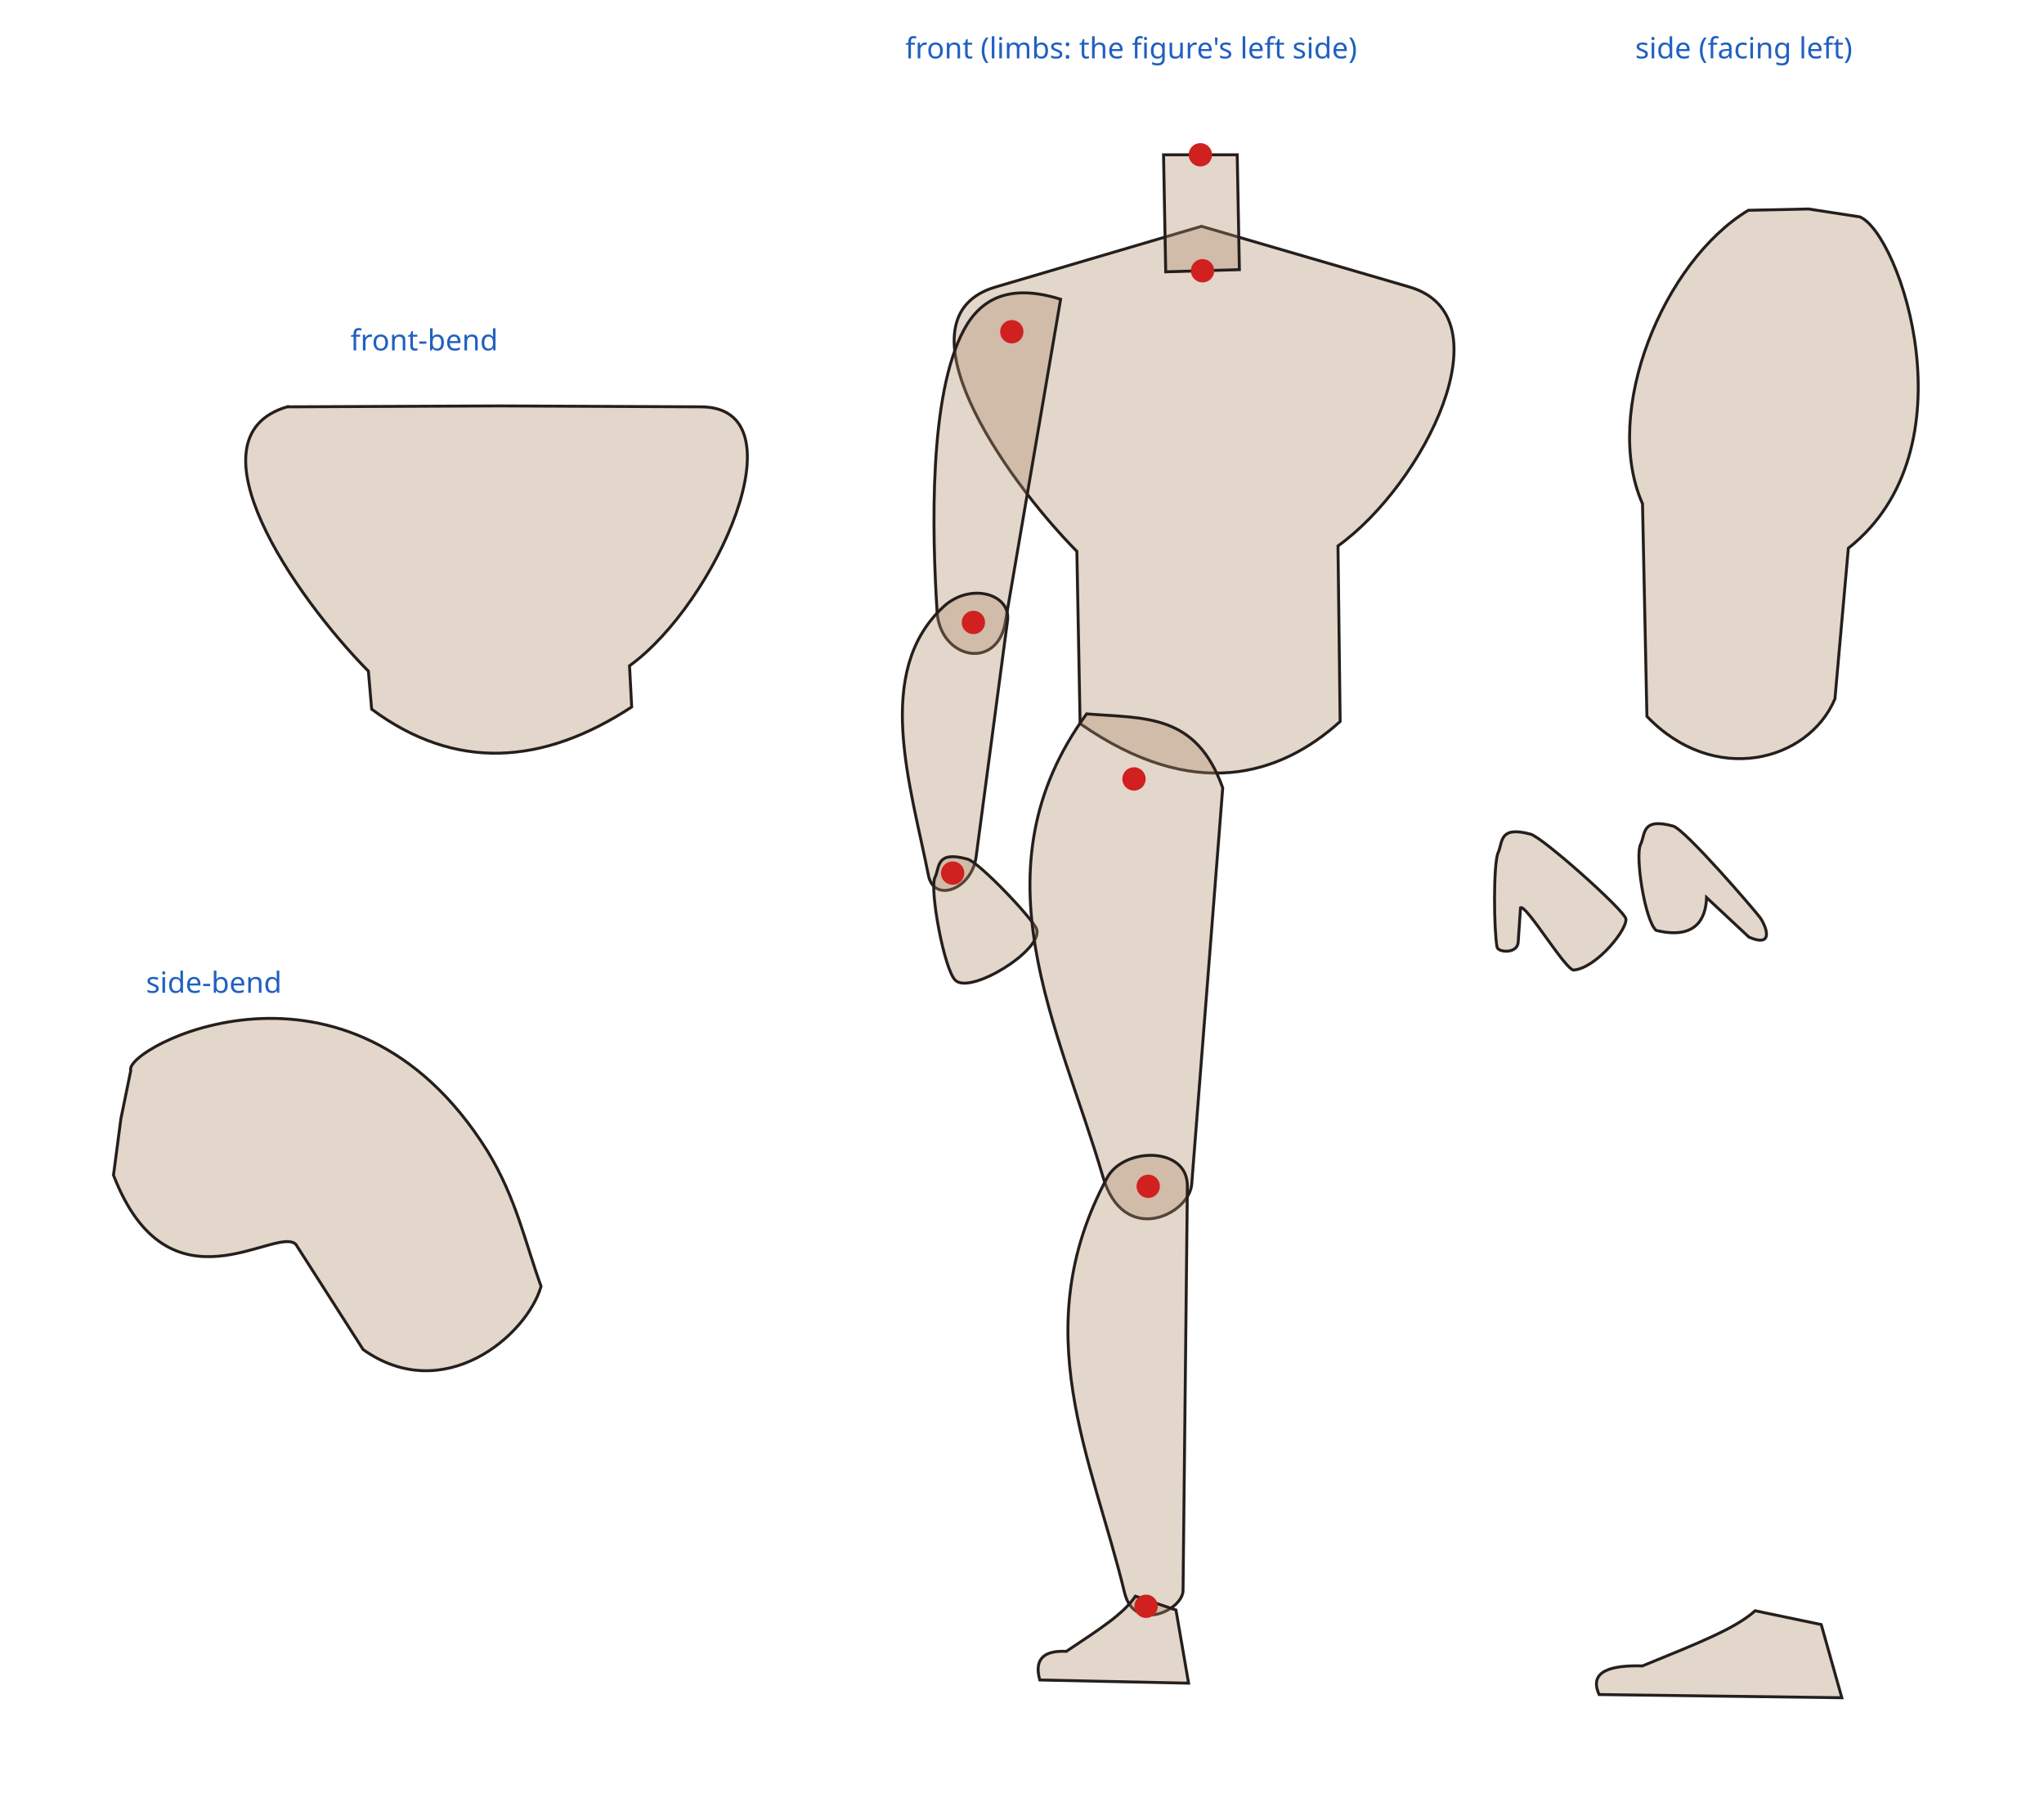
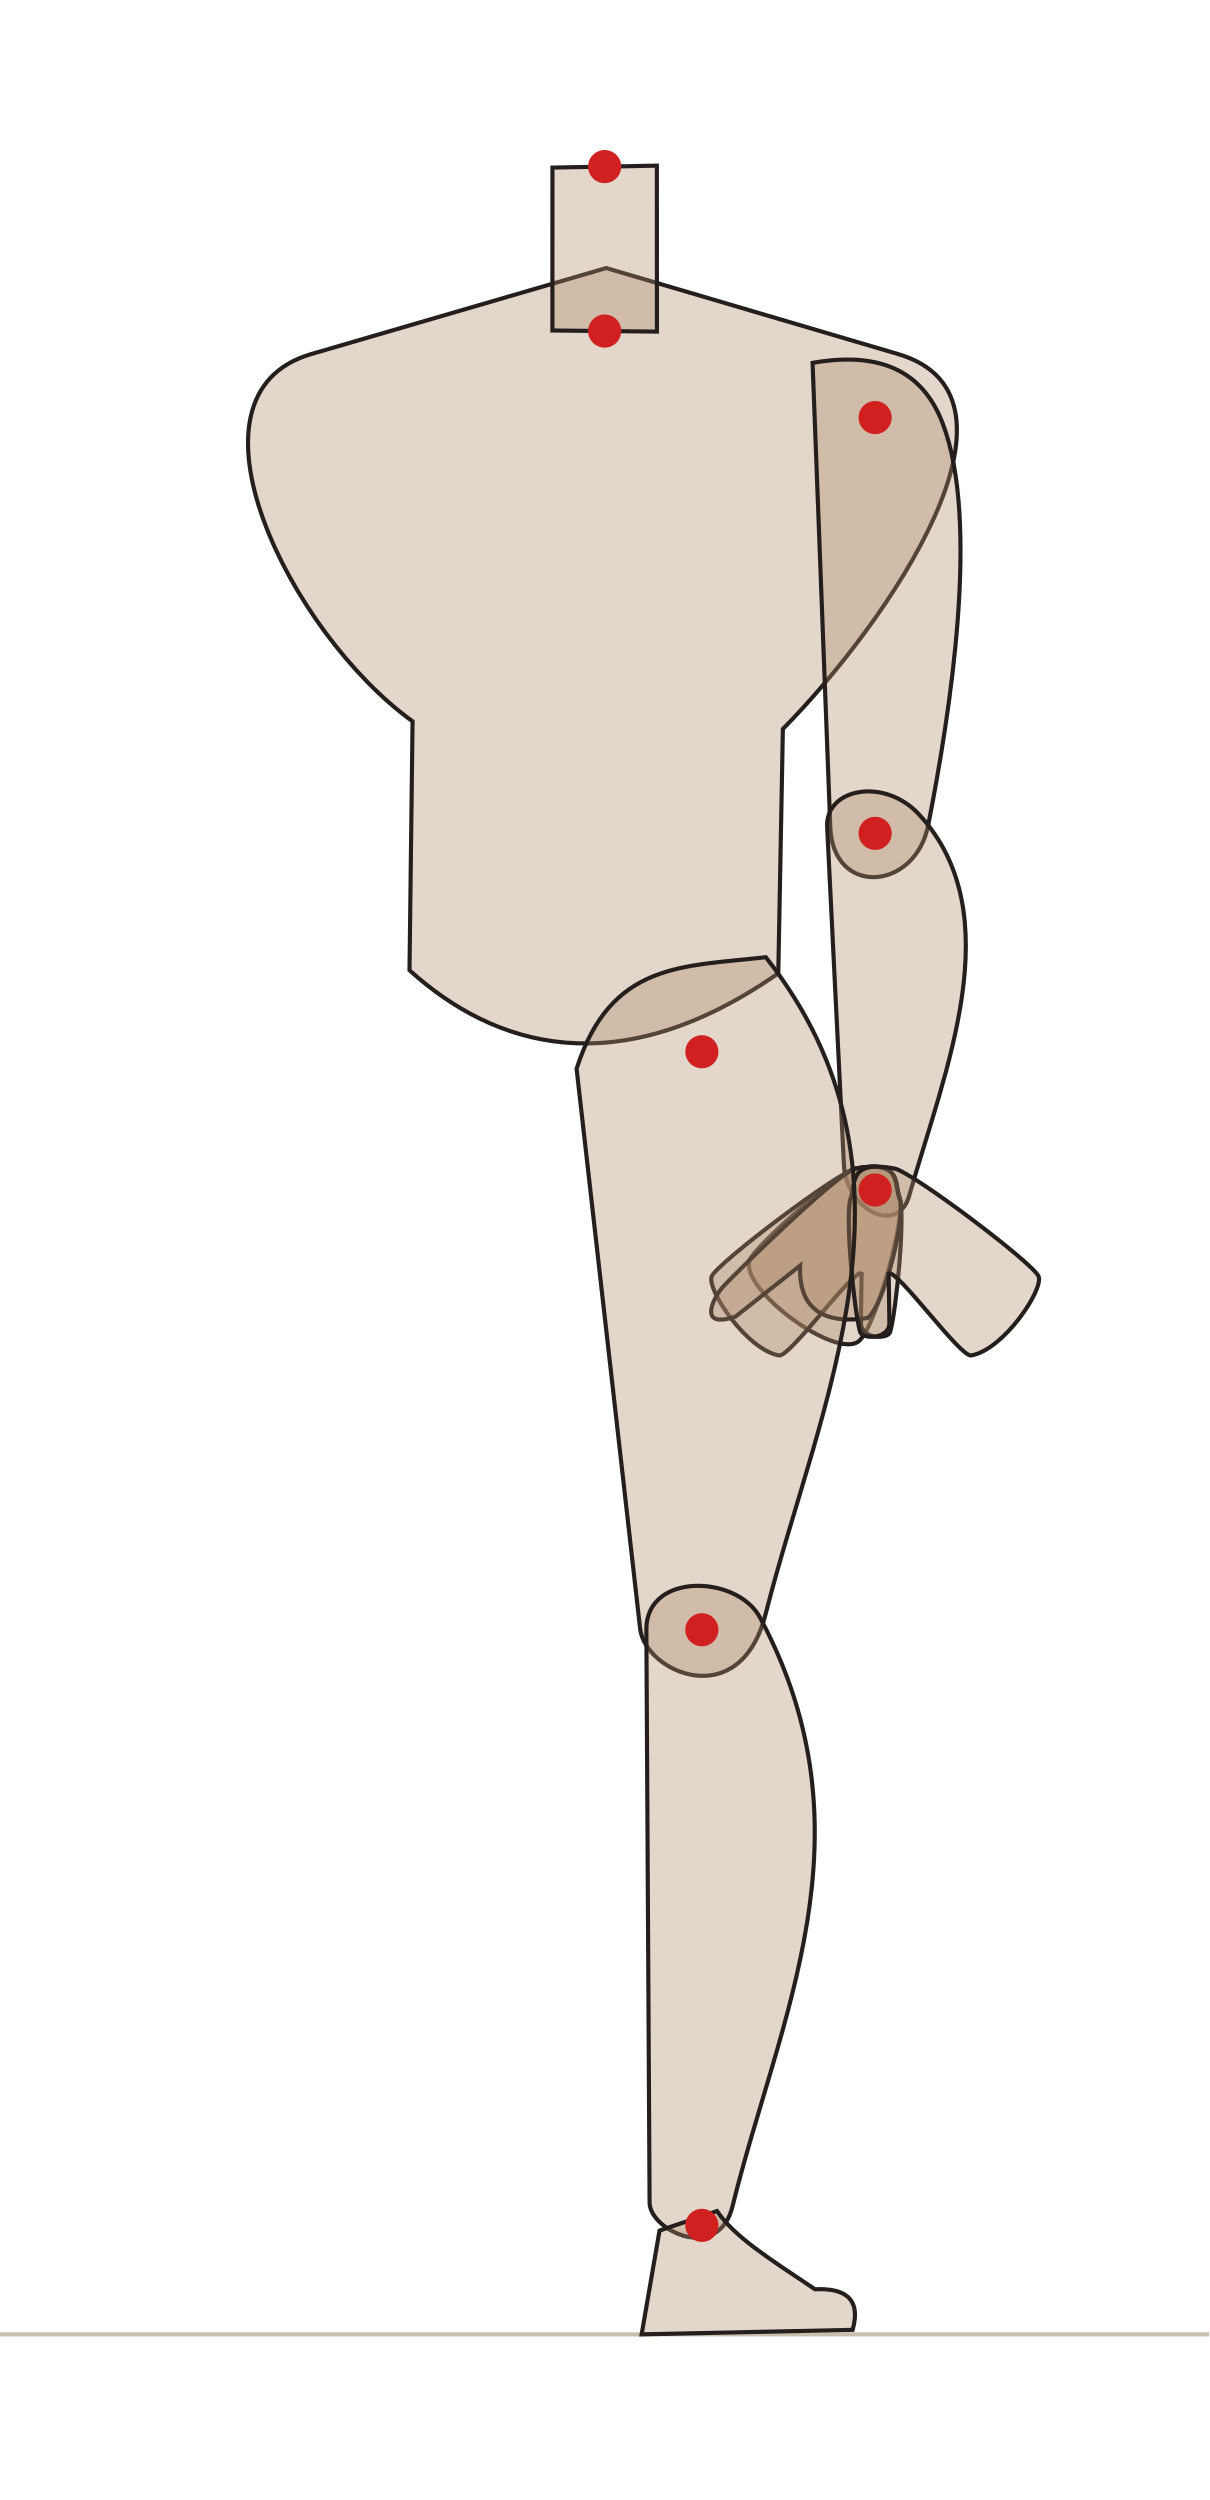
- <svg xmlns="http://www.w3.org/2000/svg" width="700" height="620" viewBox="-60 -580 700 620" version="1.1" id="svg37">
-   <defs id="defs39" />
+ <svg xmlns="http://www.w3.org/2000/svg" width="292.01" height="603.73" viewBox="-143.42 -563.73 292.01 603.73">
+   <line x1="-143.42" x2="148.59" y1="0" y2="0" stroke="#c9bfae" stroke-width="1" />
  <g id="front">
-     <path id="front-torso" style="fill:#b08a6a;fill-opacity:0.35;stroke:#241f1c;stroke-width:1" d="m 280.959,-481.717 70.502,-20.78 71.244,20.78 c 33.735,9.839 5.136,67.356 -24.49,88.684 l 0.742,60.112 c -20.522,18.556 -50.276,27.789 -89.056,0.742 l -1.113,-58.999 c -25.461,-25.798 -62.706,-80.261 -27.83,-90.54 z" />
-     <path id="front-neck" style="fill:#b08a6a;fill-opacity:0.35;stroke:#241f1c;stroke-width:1" d="m 339.216,-486.912 -0.742,-40.075 h 25.232 l 0.742,39.333 z" />
-     <path id="front-upper-arm" style="fill:#b08a6a;fill-opacity:0.35;stroke:#241f1c;stroke-width:1" d="m 260.922,-370.468 c 1.013,16.125 20.516,20.261 23.377,3.542 l 18.924,-110.584 c -17.275,-5.45 -27.285,-0.351 -33.092,10.416 -12.053,22.346 -10.947,68.957 -9.209,96.626 z" />
-     <path id="front-forearm" style="fill:#b08a6a;fill-opacity:0.35;stroke:#241f1c;stroke-width:1" d="m 263.148,-372.253 c -24.233,22.341 -11.194,61.482 -5.195,92.024 1.885,9.598 14.84,4.869 16.327,-6.308 l 10.761,-80.892 c 1.235,-9.285 -12.82,-13.188 -21.893,-4.824 z" />
-     <path id="front-hand-fist" style="fill:#b08a6a;fill-opacity:0.35;stroke:#241f1c;stroke-width:1" d="m 260.18,-279.487 c -1.9,3.818 3.144,31.708 7.05,35.251 5.317,4.822 29.821,-10.301 27.83,-17.44 -0.892,-3.197 -19.632,-23.002 -23.748,-24.119 -10.969,-2.978 -9.398,2.822 -11.132,6.308 z" />
-     <path id="front-hand-point" style="fill:#b08a6a;fill-opacity:0.35;stroke:#241f1c;stroke-width:1" d="m 501.83,-290.799 c -1.9,3.818 1.42,25.879 5.326,29.422 15.891,3.862 17.115,-7.014 17.282,-11.25 l 14.535,13.566 c 9.107,3.901 5.62,-4.247 3.73,-6.785 -1.982,-2.662 -25.625,-30.144 -29.741,-31.262 -10.969,-2.978 -9.398,2.822 -11.132,6.308 z" />
-     <path id="front-hand-out" style="fill:#b08a6a;fill-opacity:0.35;stroke:#241f1c;stroke-width:1" d="m 453.067,-288.012 c -1.694,3.669 -1.474,26.76 -0.38,32.349 0.371,1.898 6.958,2.37 7.232,-1.64 l 0.811,-11.867 c 2.061,-1 15.553,21.616 18.235,21.373 7.918,-0.717 18.715,-14.384 17.806,-17.643 -0.892,-3.197 -28.456,-27.762 -32.572,-28.879 -10.969,-2.978 -9.5,2.773 -11.132,6.308 z" />
-     <path id="front-thigh" style="fill:#b08a6a;fill-opacity:0.35;stroke:#241f1c;stroke-width:1" d="m 312.129,-335.517 c -39.231,53.62 -9.269,107.525 5.566,158.445 7.051,24.203 29.611,13.033 30.427,2.597 l 10.62,-135.715 c -9.159,-25.588 -26.629,-23.736 -46.613,-25.327 z" />
-     <path id="front-shin" style="fill:#b08a6a;fill-opacity:0.35;stroke:#241f1c;stroke-width:1" d="m 319.179,-176.702 c -28.184,52.155 -5.032,96.504 5.937,142.118 3.341,13.893 19.965,5.979 20.037,-0.742 l 1.484,-138.407 c 0.148,-13.832 -21.815,-13.413 -27.459,-2.969 z" />
-     <path id="front-foot" style="fill:#b08a6a;fill-opacity:0.35;stroke:#241f1c;stroke-width:1" d="m 328.849,-33.359 c -4.148,6.076 -11.661,10.882 -23.662,18.887 -6.368,-0.293 -11.381,1.598 -9.101,9.806 l 50.964,1.09 -4.323,-25.061 z" />
+     <path id="front-torso" style="fill:#b08a6a;fill-opacity:0.35;stroke:#241f1c;stroke-width:1" d="M 73.47 -478.22 L 2.97 -499 L -68.28 -478.22 C -102.01 -468.38 -73.41 -410.86 -43.79 -389.53 L -44.53 -329.42 C -24.01 -310.86 5.75 -301.63 44.53 -328.68 L 45.64 -387.68 C 71.1 -413.48 108.35 -467.94 73.47 -478.22 Z" />
+     <path id="front-neck" style="fill:#b08a6a;fill-opacity:0.35;stroke:#241f1c;stroke-width:1" d="M 15.22 -483.65 L 15.21 -523.73 L -10.01 -523.26 L -10.02 -483.92 L 15.22 -483.65 Z" />
+     <path id="front-upper-arm" style="fill:#b08a6a;fill-opacity:0.35;stroke:#241f1c;stroke-width:1" d="M 80.73 -364.44 C 77.61 -348.59 57.73 -347.04 57.09 -363.99 L 52.81 -476.1 C 70.65 -479.24 79.9 -472.88 84.25 -461.44 C 93.27 -437.71 86.07 -391.65 80.73 -364.44 Z" />
+     <path id="front-forearm" style="fill:#b08a6a;fill-opacity:0.35;stroke:#241f1c;stroke-width:1" d="M 78.54 -367.03 C 100.85 -342.77 84.62 -304.84 76.12 -274.89 C 73.45 -265.48 60.93 -271.27 60.37 -282.53 L 56.33 -364.03 C 55.86 -373.39 70.19 -376.12 78.54 -367.03 Z" />
+     <path id="front-hand-fist" style="fill:#b08a6a;fill-opacity:0.35;stroke:#241f1c;stroke-width:1" d="M 73.84 -274.34 C 75.42 -270.38 68.09 -243 63.91 -239.79 C 58.21 -235.42 35.04 -252.52 37.61 -259.47 C 38.77 -262.58 59.08 -280.77 63.27 -281.55 C 74.45 -283.61 72.4 -277.96 73.84 -274.34 Z" />
+     <path id="front-hand-out" style="fill:#b08a6a;fill-opacity:0.35;stroke:#241f1c;stroke-width:1" d="M 73.84 -274.34 C 75.23 -270.54 73.1 -247.55 71.55 -242.07 C 71.03 -240.21 64.42 -240.28 64.48 -244.3 L 64.65 -256.2 C 62.68 -257.36 47.37 -235.94 44.72 -236.4 C 36.88 -237.77 27.25 -252.28 28.43 -255.45 C 29.58 -258.57 59.08 -280.77 63.27 -281.55 C 74.45 -283.61 72.51 -278 73.84 -274.34 Z" />
+     <path id="front-hand-point" style="fill:#b08a6a;fill-opacity:0.35;stroke:#241f1c;stroke-width:1" d="M 73.84 -274.34 C 75.42 -270.38 70.29 -248.67 66.11 -245.46 C 49.95 -242.92 49.63 -253.86 49.81 -258.1 L 34.21 -245.78 C 24.81 -242.64 28.96 -250.47 31.05 -252.85 C 33.25 -255.34 59.08 -280.77 63.27 -281.55 C 74.45 -283.61 72.4 -277.96 73.84 -274.34 Z" />
+     <path id="front-hand-in" style="fill:#b08a6a;fill-opacity:0.35;stroke:#241f1c;stroke-width:1" d="M 62 -274.34 C 60.61 -270.54 62.74 -247.55 64.29 -242.07 C 64.81 -240.21 71.42 -240.28 71.36 -244.3 L 71.19 -256.2 C 73.16 -257.36 88.47 -235.94 91.12 -236.4 C 98.96 -237.77 108.59 -252.28 107.41 -255.45 C 106.26 -258.57 76.76 -280.77 72.57 -281.55 C 61.39 -283.61 63.33 -278 62 -274.34 Z" />
+     <path id="front-thigh" style="fill:#b08a6a;fill-opacity:0.35;stroke:#241f1c;stroke-width:1" d="M 41.52 -332.57 C 82.6 -280.35 54.54 -225.44 41.49 -174.03 C 35.29 -149.59 12.35 -159.97 11.17 -170.37 L -4.18 -305.63 C 4.08 -331.52 21.6 -330.28 41.52 -332.57 Z" />
+     <path id="front-shin" style="fill:#b08a6a;fill-opacity:0.35;stroke:#241f1c;stroke-width:1" d="M 40.15 -173.05 C 68.07 -120.75 44.69 -76.52 33.49 -30.96 C 30.08 -17.09 13.49 -25.09 13.45 -31.81 L 12.67 -170.22 C 12.59 -184.05 34.55 -183.52 40.15 -173.05 Z" />
+     <path id="front-foot" style="fill:#b08a6a;fill-opacity:0.35;stroke:#241f1c;stroke-width:1" d="M 29.73 -29.78 C 33.88 -23.7 41.39 -18.9 53.39 -10.89 C 59.76 -11.18 64.77 -9.29 62.49 -1.09 L 11.53 0 L 15.85 -25.06 L 29.73 -29.78 Z" />
  </g>
-   <g id="side">
-     <path id="side-torso" style="fill:#b08a6a;fill-opacity:0.35;stroke:#241f1c;stroke-width:1" d="m 559.356,-508.431 17.577,2.701 c 13.733,5.782 39.025,79.626 -3.937,113.474 l -4.593,51.591 c -9.159,21.608 -41.527,29.917 -64.392,5.99 l -1.509,-72.803 c -13.985,-31.466 7.072,-82.905 36.232,-100.503 z" />
-     <path id="side-foot" style="fill:#b08a6a;fill-opacity:0.35;stroke:#241f1c;stroke-width:1" d="m 541.076,-28.372 c -6.765,6.076 -19.019,10.882 -38.591,18.887 -10.385,-0.293 -18.561,1.598 -14.843,9.806 l 83.118,1.09 -7.05,-25.061 z" />
+   <g id="side" style="display:none">
+     <path id="side-torso" style="fill:#b08a6a;fill-opacity:0.35;stroke:#241f1c;stroke-width:1" d="M -2.53 -499.36 L -23.15 -499.81 L -40.73 -497.11 C -54.46 -491.33 -79.75 -417.48 -36.79 -383.64 L -32.2 -332.04 C -23.04 -310.44 9.33 -302.13 32.2 -326.06 L 33.7 -398.86 C 47.69 -430.32 26.63 -481.76 -2.53 -499.36 Z" />
+     <path id="side-foot" style="fill:#b08a6a;fill-opacity:0.35;stroke:#241f1c;stroke-width:1" d="M 32.03 -29.78 C 38.8 -23.7 51.05 -18.9 70.62 -10.89 C 81.01 -11.18 89.19 -9.29 85.47 -1.09 L 2.35 0 L 9.4 -25.06 L 32.03 -29.78 Z" />
  </g>
-   <g id="front-bend">
-     <path id="front-bend-torso" style="fill:#b08a6a;fill-opacity:0.35;stroke:#241f1c;stroke-width:1" d="m 38.333,-440.675 73.126,-0.314 68.621,0.314 c 35.14,0.161 5.136,67.356 -24.49,88.684 l 0.742,14.112 c -30.34,19.842 -60.366,22.056 -89.056,0.742 l -1.113,-12.999 c -25.461,-25.798 -62.706,-80.261 -27.83,-90.54 z" />
+   <g id="front-bend" style="display:none">
+     <path id="front-bend-torso" style="fill:#b08a6a;fill-opacity:0.35;stroke:#241f1c;stroke-width:1" d="M 73.47 -432.22 L 0.34 -432.53 L -68.28 -432.22 C -103.42 -432.06 -73.41 -364.86 -43.79 -343.53 L -44.53 -329.42 C -14.19 -309.58 15.84 -307.37 44.53 -328.68 L 45.64 -341.68 C 71.1 -367.48 108.35 -421.94 73.47 -432.22 Z" />
  </g>
-   <g id="side-bend" transform="translate(0,200)">
-     <path id="side-bend-torso" style="fill:#b08a6a;fill-opacity:0.35;stroke:#241f1c;stroke-width:1" d="m -21.135,-377.56 2.539,-19.325 3.386,-16.521 c -2.786,-7.593 74.369,-48.577 122.032,27.428 10.053,16.469 12.88,31.132 18.479,46.487 -4.906,16.99 -33.409,41.167 -60.93,21.673 l -23.077,-36.076 c -6.907,-6.443 -43.539,25.324 -62.43,-23.665 z" />
+   <g id="side-bend" style="display:none">
+     <path id="side-bend-torso" style="fill:#b08a6a;fill-opacity:0.35;stroke:#241f1c;stroke-width:1" d="M 100.34 -405.03 L 93.12 -423.13 L 85.77 -438.31 C 86.6 -446.35 1.72 -467.06 -25.74 -381.65 C -31.43 -363.21 -30.55 -348.31 -32.2 -332.04 C -23.25 -316.79 10.33 -300.38 32.2 -326.06 L 45.67 -366.71 C 50.78 -374.65 94.11 -352.89 100.34 -405.03 Z" />
  </g>
  <g id="anchors">
-     <circle id="anchor-shoulder" cx="286.51" cy="-466.39" r="4" style="fill:#d02020" />
-     <circle id="anchor-elbow" cx="273.36" cy="-366.84" r="4" style="fill:#d02020" />
-     <circle id="anchor-wrist" cx="266.25" cy="-281" r="4" style="fill:#d02020" />
-     <circle id="anchor-hip" cx="328.356" cy="-313.239" r="4" style="fill:#d02020" />
-     <circle id="anchor-knee" cx="333.23" cy="-173.74" r="4" style="fill:#d02020" />
-     <circle id="anchor-ankle" cx="332.5" cy="-29.9" r="4" style="fill:#d02020" />
-     <circle id="anchor-neck-base" cx="351.83" cy="-487.28" r="4" style="fill:#d02020" />
-     <circle id="anchor-neck-top" cx="351.09" cy="-526.99" r="4" style="fill:#d02020" />
-   </g>
-   <g id="guide" style="font-family:sans-serif;font-size:10px;fill:#2060c0">
-     <text x="60" y="-460" id="text28">front-bend</text>
-     <text x="250" y="-560" id="text30">front (limbs: the figure's left side)</text>
-     <text x="500" y="-560" id="text32">side (facing left)</text>
-     <text x="-10" y="-240" id="text34">side-bend</text>
+     <circle id="anchor-shoulder" cx="67.92" cy="-462.89" r="4" style="fill:#d02020" />
+     <circle id="anchor-elbow" cx="67.92" cy="-362.48" r="4" style="fill:#d02020" />
+     <circle id="anchor-wrist" cx="67.92" cy="-276.35" r="4" style="fill:#d02020" />
+     <circle id="anchor-hip" cx="26.08" cy="-309.74" r="4" style="fill:#d02020" />
+     <circle id="anchor-knee" cx="26.08" cy="-170.16" r="4" style="fill:#d02020" />
+     <circle id="anchor-ankle" cx="26.08" cy="-26.32" r="4" style="fill:#d02020" />
+     <circle id="anchor-neck-base" cx="2.6" cy="-483.78" r="4" style="fill:#d02020" />
+     <circle id="anchor-neck-top" cx="2.6" cy="-523.5" r="4" style="fill:#d02020" />
  </g>
</svg>
